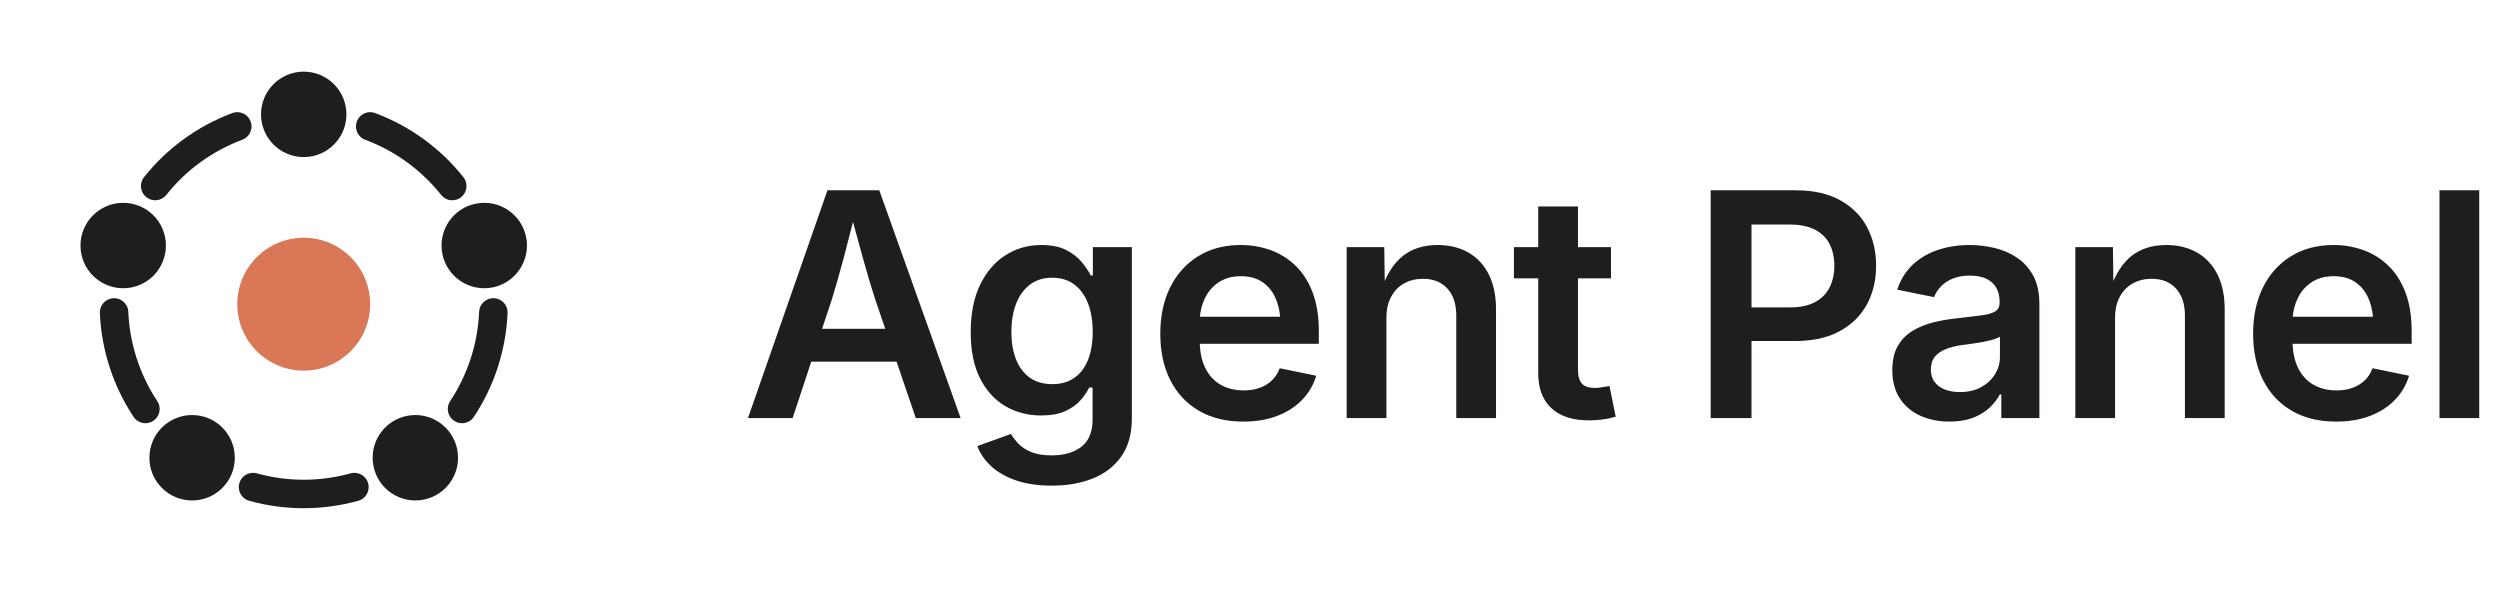
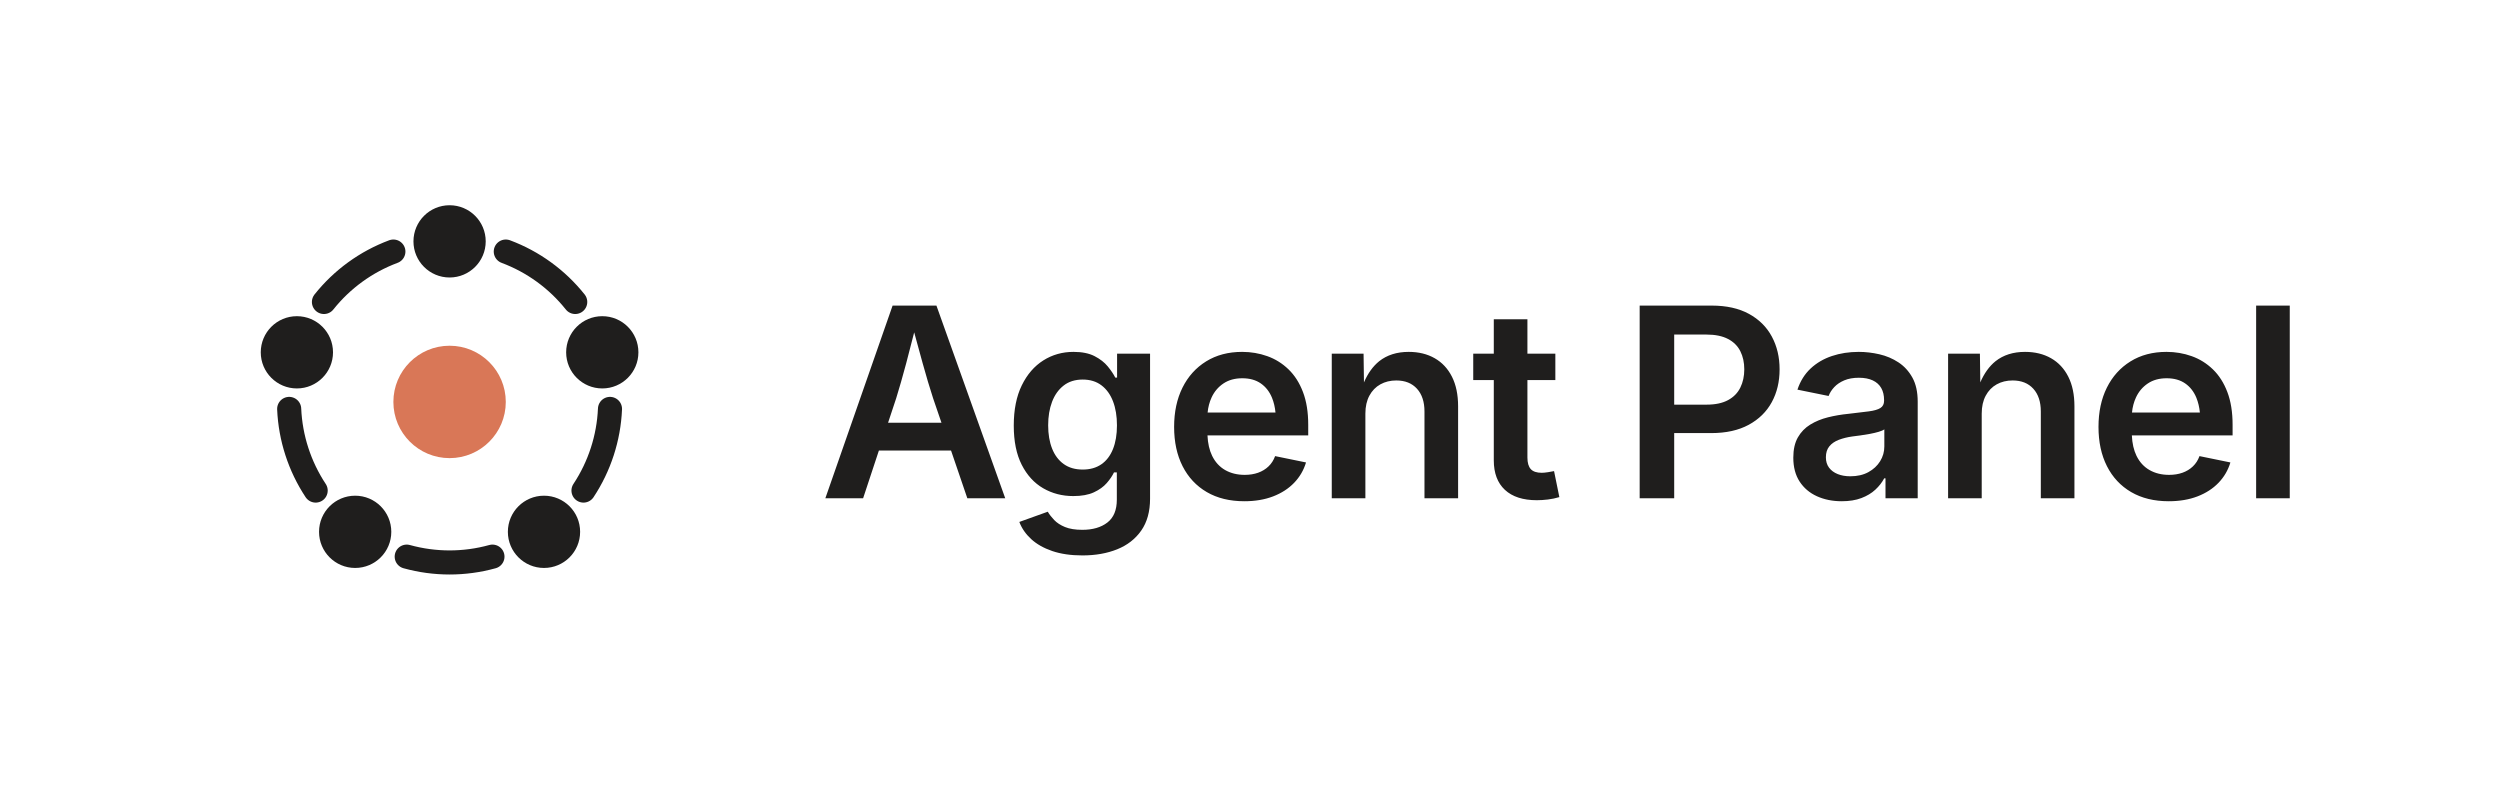
- <svg xmlns="http://www.w3.org/2000/svg" viewBox="0 0 263.4 64.0" width="263" height="64">
+ <svg xmlns="http://www.w3.org/2000/svg" viewBox="-24 -18 311.4 100" width="311" height="100">
  <path d="M39.00 13.27 A20 20 0 0 1 47.65 19.55 M51.98 32.87 A20 20 0 0 1 48.68 43.04 M37.34 51.27 A20 20 0 0 1 26.66 51.27 M15.32 43.04 A20 20 0 0 1 12.02 32.87 M16.35 19.55 A20 20 0 0 1 25.00 13.27" fill="none" stroke="#1F1E1D" stroke-width="3" stroke-linecap="round" />
  <circle cx="32.00" cy="12.00" r="4.5" fill="#1F1E1D" />
  <circle cx="51.02" cy="25.82" r="4.5" fill="#1F1E1D" />
  <circle cx="43.76" cy="48.18" r="4.5" fill="#1F1E1D" />
  <circle cx="20.24" cy="48.18" r="4.5" fill="#1F1E1D" />
  <circle cx="12.98" cy="25.82" r="4.5" fill="#1F1E1D" />
  <circle cx="32" cy="32" r="7" fill="#D97757" />
  <path transform="translate(78 44.00)" d="M0.805 0.0 9.181 -24H14.642L23.211 0.0H18.491L16.462 -5.944H7.474L5.509 0.0ZM15.27 -9.407 14.223 -12.467Q13.595 -14.4 12.918 -16.848Q12.435 -18.588 11.871 -20.666Q11.34 -18.556 10.872 -16.8Q10.212 -14.336 9.632 -12.467L8.617 -9.407Z M32.827 7.119Q30.669 7.119 29.066 6.572Q27.464 6.024 26.441 5.082Q25.418 4.14 24.967 2.948L28.511 1.675Q28.801 2.174 29.308 2.706Q29.815 3.238 30.661 3.584Q31.507 3.93 32.811 3.93Q34.76 3.93 35.936 3.02Q37.112 2.11 37.112 0.177V-3.221H36.758Q36.452 -2.577 35.856 -1.893Q35.26 -1.208 34.253 -0.741Q33.246 -0.274 31.684 -0.274Q29.622 -0.274 27.939 -1.248Q26.256 -2.223 25.265 -4.172Q24.274 -6.121 24.274 -9.052Q24.274 -12.016 25.273 -14.062Q26.272 -16.107 27.955 -17.17Q29.638 -18.234 31.716 -18.234Q33.311 -18.234 34.342 -17.702Q35.372 -17.17 35.985 -16.421Q36.597 -15.672 36.919 -15.028H37.144V-18.008H41.252V0.048Q41.252 2.448 40.156 4.019Q39.061 5.589 37.16 6.354Q35.26 7.119 32.827 7.119ZM32.86 -3.576Q34.229 -3.576 35.179 -4.228Q36.13 -4.881 36.629 -6.121Q37.128 -7.361 37.128 -9.085Q37.128 -10.792 36.637 -12.072Q36.146 -13.353 35.195 -14.07Q34.245 -14.787 32.86 -14.787Q31.442 -14.787 30.484 -14.038Q29.525 -13.289 29.042 -12.008Q28.559 -10.728 28.559 -9.085Q28.559 -7.426 29.05 -6.185Q29.542 -4.945 30.5 -4.26Q31.458 -3.576 32.86 -3.576Z M52.995 0.37Q50.272 0.37 48.315 -0.773Q46.358 -1.917 45.303 -3.995Q44.248 -6.072 44.248 -8.891Q44.248 -11.678 45.287 -13.772Q46.326 -15.866 48.235 -17.05Q50.144 -18.234 52.721 -18.234Q54.364 -18.234 55.854 -17.702Q57.344 -17.17 58.495 -16.059Q59.647 -14.948 60.299 -13.232Q60.952 -11.517 60.952 -9.149V-7.828H48.404Q48.468 -6.346 48.984 -5.283Q49.564 -4.107 50.611 -3.511Q51.658 -2.915 53.043 -2.915Q53.961 -2.915 54.71 -3.181Q55.459 -3.447 56.007 -3.97Q56.554 -4.494 56.828 -5.251L60.678 -4.462Q60.243 -3.012 59.196 -1.925Q58.149 -0.838 56.578 -0.234Q55.008 0.37 52.995 0.37ZM48.42 -10.679H56.876Q56.78 -11.678 56.442 -12.515Q55.974 -13.659 55.048 -14.303Q54.122 -14.948 52.737 -14.948Q51.352 -14.948 50.385 -14.295Q49.419 -13.643 48.919 -12.564Q48.517 -11.694 48.42 -10.679Z M68.072 -10.55V0.0H63.884V-18.008H67.846L67.895 -14.432Q68.619 -16.123 69.795 -17.074Q71.261 -18.234 73.468 -18.234Q75.32 -18.234 76.705 -17.444Q78.091 -16.655 78.856 -15.141Q79.621 -13.627 79.621 -11.452V0.0H75.433V-10.808Q75.433 -12.612 74.499 -13.643Q73.564 -14.674 71.921 -14.674Q70.81 -14.674 69.94 -14.191Q69.07 -13.707 68.571 -12.781Q68.072 -11.855 68.072 -10.55Z M91.734 -18.008V-14.722H88.255V-5.074Q88.255 -4.091 88.674 -3.632Q89.093 -3.173 90.043 -3.173Q90.333 -3.173 90.808 -3.246Q91.283 -3.318 91.573 -3.383L92.233 -0.145Q91.541 0.064 90.816 0.153Q90.091 0.242 89.431 0.242Q86.837 0.242 85.452 -1.047Q84.067 -2.336 84.067 -4.719V-14.722H81.506V-18.008H84.067V-22.293H88.255V-18.008Z  M102.237 0.0V-24H111.209Q113.964 -24 115.848 -22.969Q117.733 -21.938 118.699 -20.142Q119.666 -18.346 119.666 -16.059Q119.666 -13.756 118.691 -11.968Q117.717 -10.18 115.816 -9.149Q113.915 -8.118 111.145 -8.118H106.538V0.0ZM106.538 -11.662H110.581Q112.208 -11.662 113.247 -12.226Q114.286 -12.789 114.777 -13.788Q115.268 -14.787 115.268 -16.059Q115.268 -17.332 114.777 -18.314Q114.286 -19.297 113.239 -19.844Q112.192 -20.392 110.549 -20.392H106.538Z M127.398 0.37Q125.69 0.37 124.321 -0.25Q122.952 -0.87 122.163 -2.078Q121.374 -3.286 121.374 -5.058Q121.374 -6.588 121.945 -7.587Q122.517 -8.585 123.492 -9.181Q124.466 -9.777 125.69 -10.083Q126.915 -10.389 128.235 -10.518Q129.798 -10.695 130.78 -10.824Q131.763 -10.953 132.222 -11.243Q132.681 -11.533 132.681 -12.145V-12.226Q132.681 -13.111 132.327 -13.732Q131.972 -14.352 131.272 -14.682Q130.571 -15.012 129.54 -15.012Q128.493 -15.012 127.728 -14.69Q126.963 -14.368 126.48 -13.852Q125.996 -13.337 125.771 -12.741L121.889 -13.53Q122.421 -15.125 123.532 -16.164Q124.643 -17.203 126.182 -17.718Q127.72 -18.234 129.524 -18.234Q130.796 -18.234 132.093 -17.936Q133.39 -17.638 134.469 -16.929Q135.548 -16.22 136.209 -15.028Q136.869 -13.836 136.869 -12.032V0.0H132.858V-2.481H132.697Q132.294 -1.723 131.594 -1.071Q130.893 -0.419 129.854 -0.024Q128.815 0.37 127.398 0.37ZM128.477 -2.738Q129.782 -2.738 130.724 -3.254Q131.666 -3.769 132.19 -4.615Q132.713 -5.46 132.713 -6.459V-8.585Q132.504 -8.424 132.013 -8.279Q131.521 -8.134 130.917 -8.021Q130.313 -7.909 129.725 -7.828Q129.137 -7.748 128.735 -7.699Q127.8 -7.57 127.043 -7.281Q126.286 -6.991 125.86 -6.467Q125.433 -5.944 125.433 -5.106Q125.433 -4.333 125.827 -3.809Q126.222 -3.286 126.907 -3.012Q127.591 -2.738 128.477 -2.738Z M144.843 -10.55V0.0H140.655V-18.008H144.617L144.666 -14.432Q145.39 -16.123 146.566 -17.074Q148.032 -18.234 150.239 -18.234Q152.091 -18.234 153.476 -17.444Q154.862 -16.655 155.627 -15.141Q156.392 -13.627 156.392 -11.452V0.0H152.204V-10.808Q152.204 -12.612 151.27 -13.643Q150.335 -14.674 148.692 -14.674Q147.581 -14.674 146.711 -14.191Q145.841 -13.707 145.342 -12.781Q144.843 -11.855 144.843 -10.55Z M168.135 0.37Q165.413 0.37 163.455 -0.773Q161.498 -1.917 160.443 -3.995Q159.388 -6.072 159.388 -8.891Q159.388 -11.678 160.427 -13.772Q161.466 -15.866 163.375 -17.05Q165.284 -18.234 167.861 -18.234Q169.504 -18.234 170.994 -17.702Q172.484 -17.17 173.635 -16.059Q174.787 -14.948 175.439 -13.232Q176.092 -11.517 176.092 -9.149V-7.828H163.544Q163.608 -6.346 164.124 -5.283Q164.704 -4.107 165.751 -3.511Q166.798 -2.915 168.183 -2.915Q169.101 -2.915 169.85 -3.181Q170.599 -3.447 171.147 -3.97Q171.694 -4.494 171.968 -5.251L175.818 -4.462Q175.383 -3.012 174.336 -1.925Q173.289 -0.838 171.719 -0.234Q170.148 0.37 168.135 0.37ZM163.56 -10.679H172.017Q171.92 -11.678 171.582 -12.515Q171.115 -13.659 170.188 -14.303Q169.262 -14.948 167.877 -14.948Q166.492 -14.948 165.525 -14.295Q164.559 -13.643 164.059 -12.564Q163.657 -11.694 163.56 -10.679Z M183.212 -24V0.0H179.024V-24Z" fill="#1F1E1D" />
</svg>
